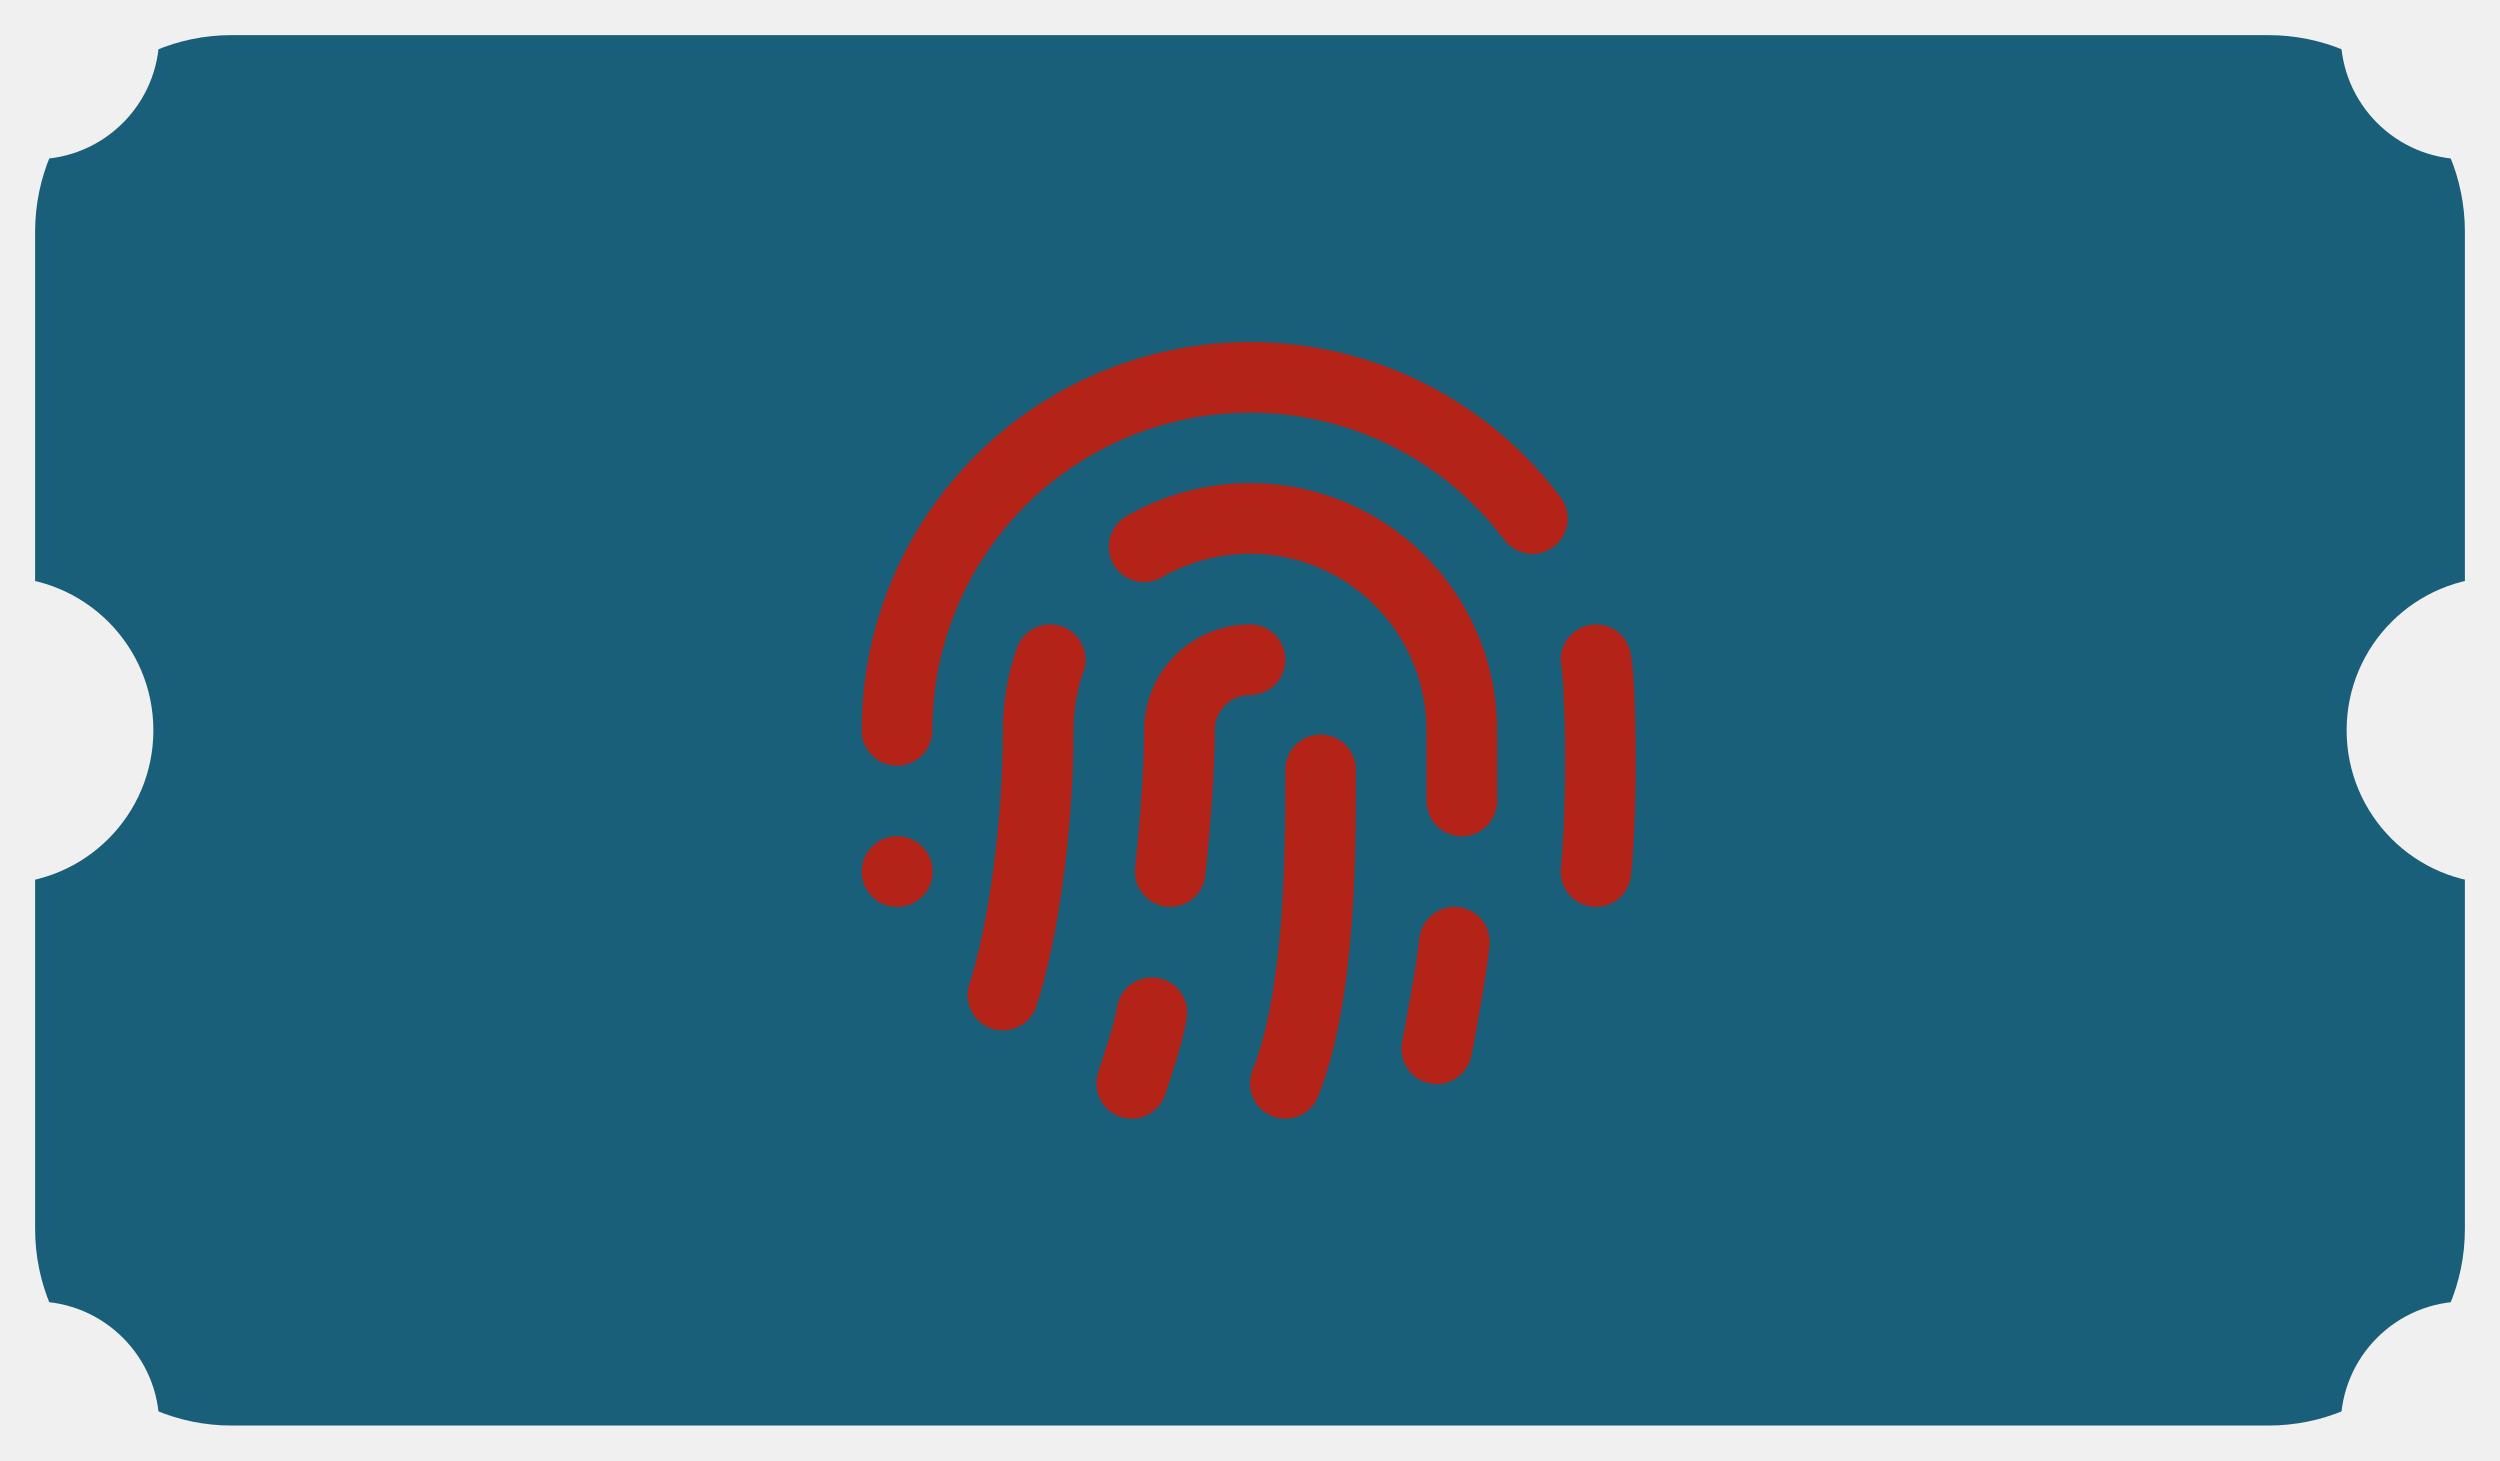
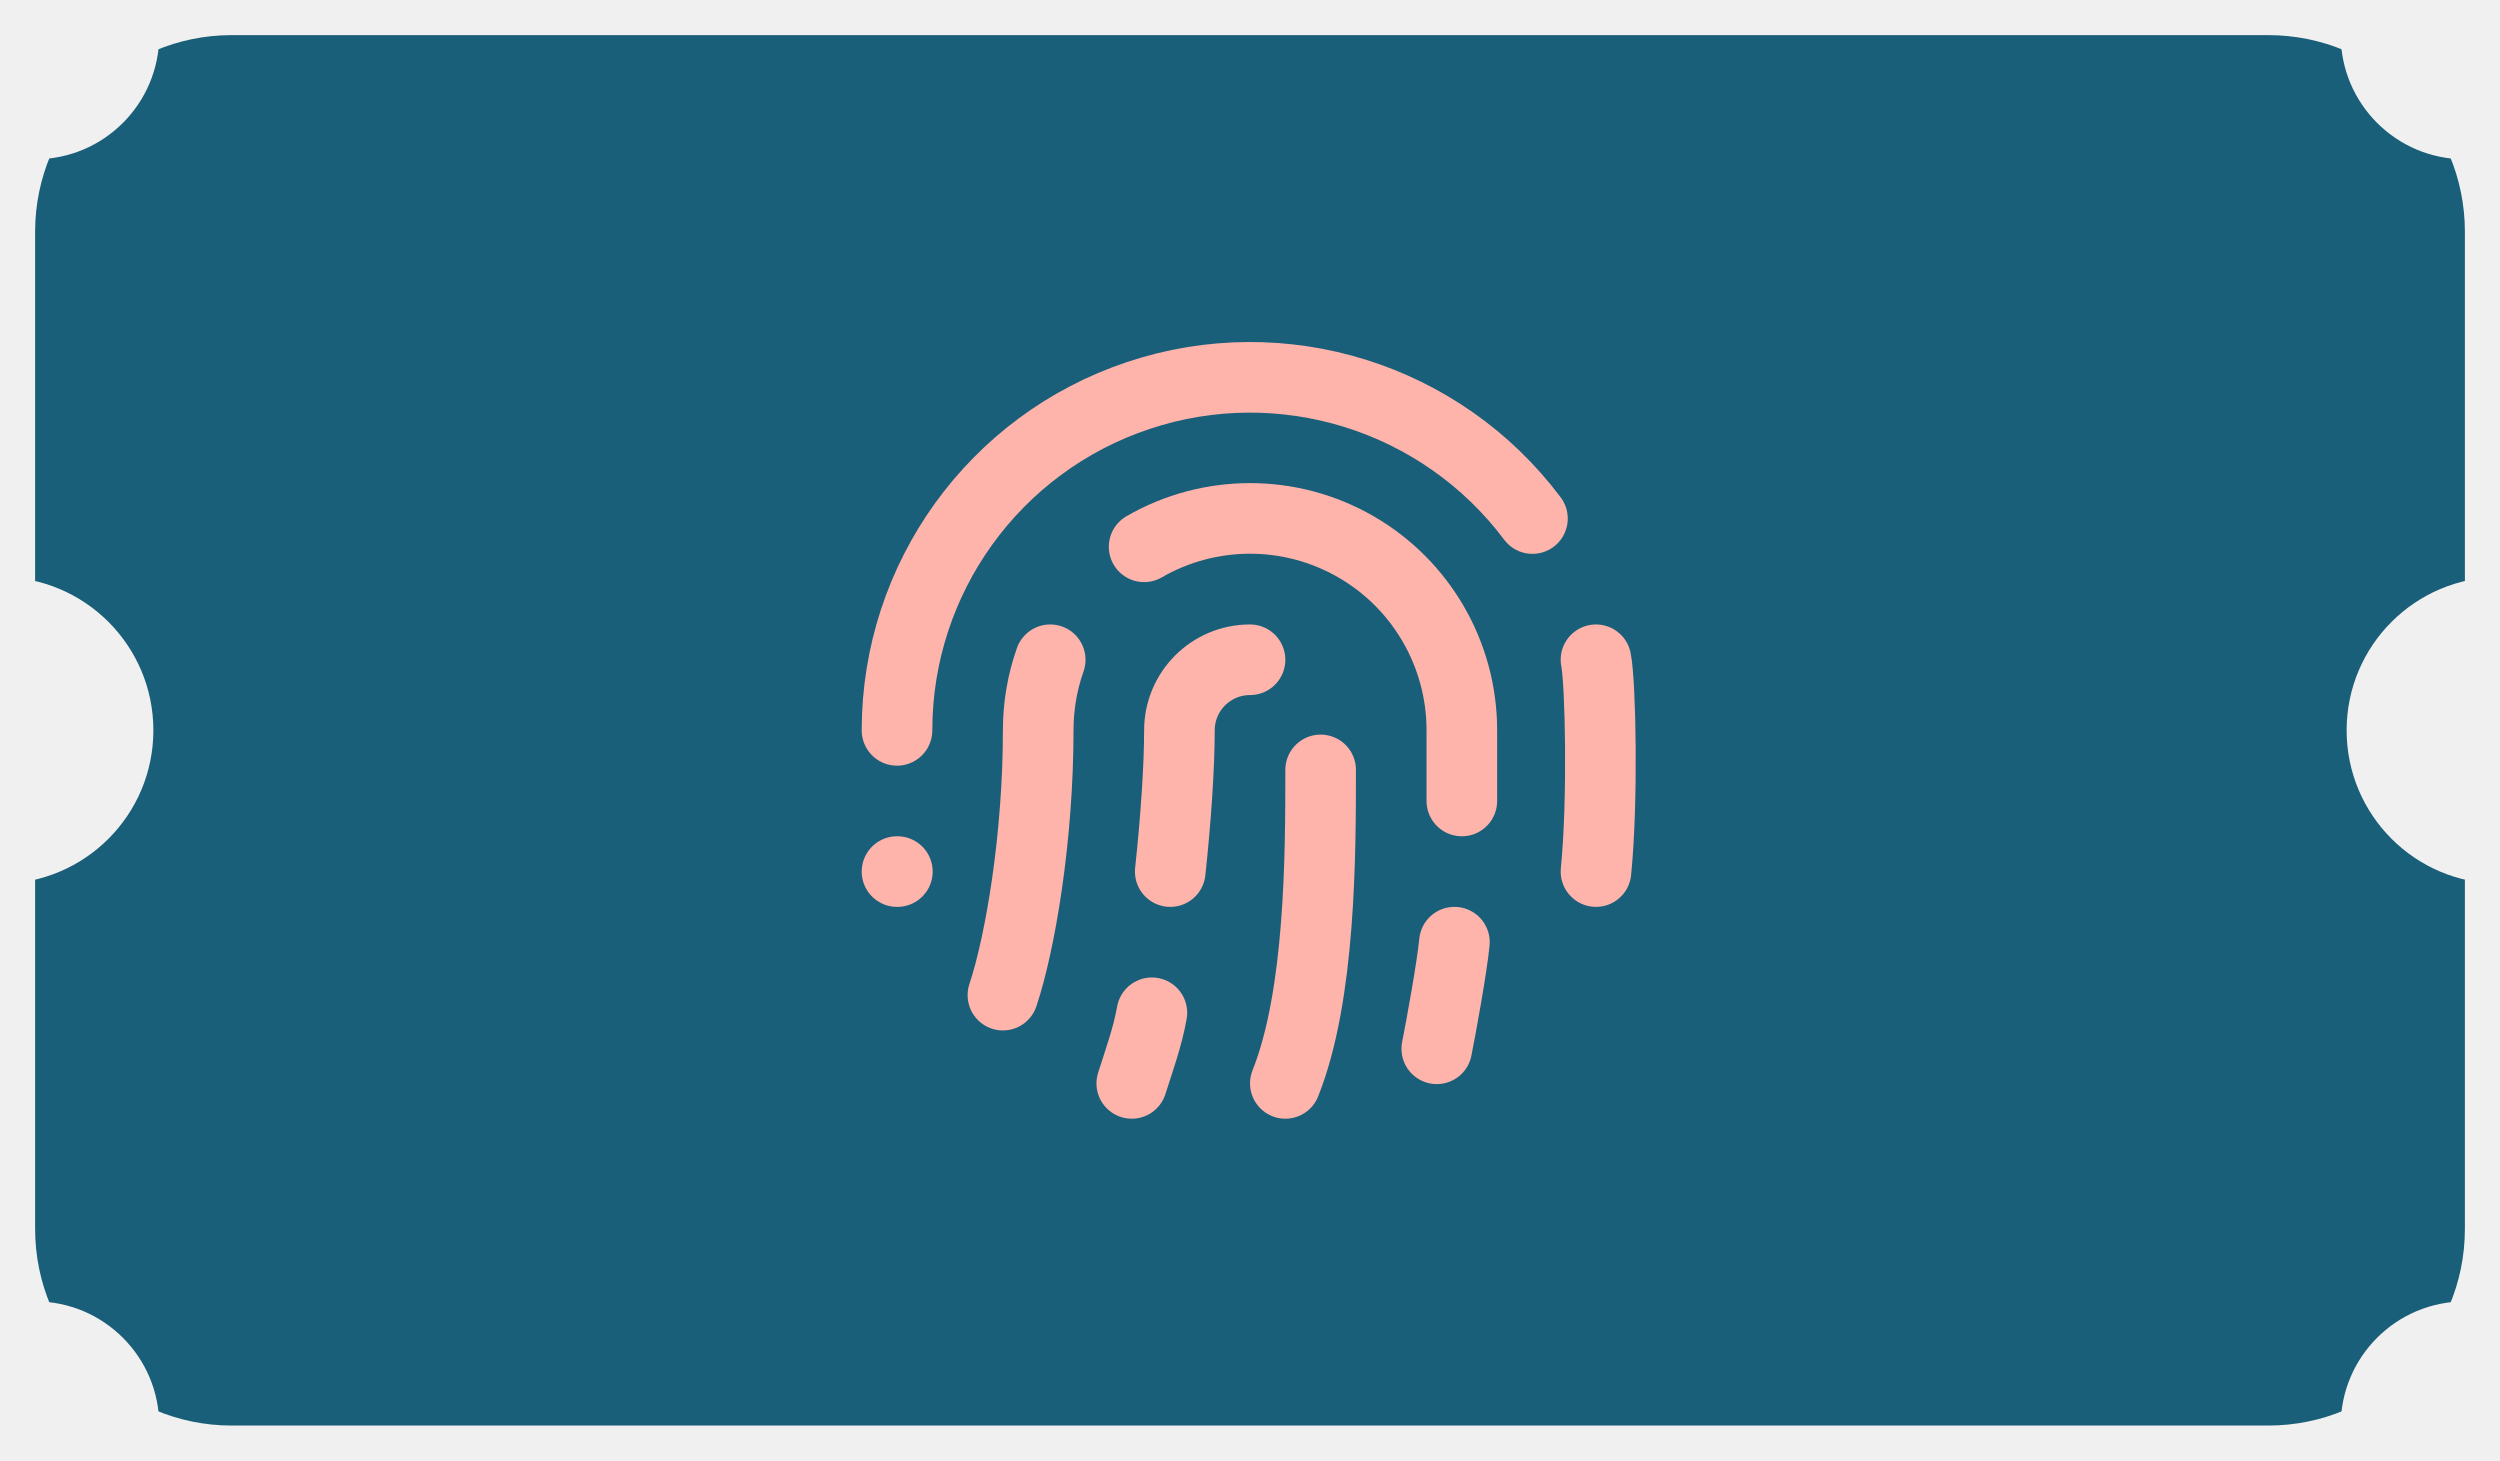
<svg xmlns="http://www.w3.org/2000/svg" width="356" height="208" viewBox="0 0 356 208" role="img" aria-label="PayStage ticket" data-mark="paystage-ticket">
  <g data-mark="paystage-ticket" data-state="revoked" transform="translate(0 0) scale(1)" aria-label="PayStage ticket">
    <defs>
      <mask id="paystage-ticket-mask-1" maskUnits="userSpaceOnUse" x="0" y="0" width="356" height="208">
        <rect x="0" y="0" width="356" height="208" fill="#FFFFFF" />
        <circle data-scallop="1" cx="5" cy="5" r="17.68" fill="#000000" />
        <circle data-scallop="2" cx="351" cy="5" r="17.68" fill="#000000" />
        <circle data-scallop="3" cx="5" cy="203" r="17.68" fill="#000000" />
        <circle data-scallop="4" cx="351" cy="203" r="17.68" fill="#000000" />
        <circle data-notch="left" cx="0" cy="104" r="21.84" fill="#000000" />
        <circle data-notch="right" cx="356" cy="104" r="21.84" fill="#000000" />
      </mask>
    </defs>
    <rect data-body="1" x="5" y="5" width="346" height="198" rx="28" fill="#1A5F7A" mask="url(#paystage-ticket-mask-1)" />
-     <g data-print-set="lucide/fingerprint-pattern" data-print-grid="24" data-print-stroke="2" data-print-stroke-scale="1" data-print-scale="5.027" transform="translate(117.68 43.68) scale(5.027)" fill="none" stroke="#B42318" stroke-width="2" stroke-linecap="round" stroke-linejoin="round">
+     <g data-print-set="lucide/fingerprint-pattern" data-print-grid="24" data-print-stroke="2" data-print-stroke-scale="1" data-print-scale="5.027" transform="translate(117.68 43.68) scale(5.027)" fill="none" stroke="#FFB4AB" stroke-width="2" stroke-linecap="round" stroke-linejoin="round">
      <path data-print="1" d="M12 10a2 2 0 0 0-2 2c0 1.02-.1 2.51-.26 4" />
      <path data-print="1" d="M14 13.12c0 2.38 0 6.38-1 8.88" />
      <path data-print="1" d="M17.29 21.02c.12-.6.43-2.3.5-3.02" />
      <path data-print="1" d="M2 12a10 10 0 0 1 18-6" />
      <path data-print="1" d="M2 16h.01" />
      <path data-print="1" d="M21.8 16c.2-2 .131-5.354 0-6" />
      <path data-print="1" d="M5 19.5C5.5 18 6 15 6 12a6 6 0 0 1 .34-2" />
      <path data-print="1" d="M8.65 22c.21-.66.45-1.32.57-2" />
      <path data-print="1" d="M9 6.8a6 6 0 0 1 9 5.2v2" />
    </g>
  </g>
</svg>
